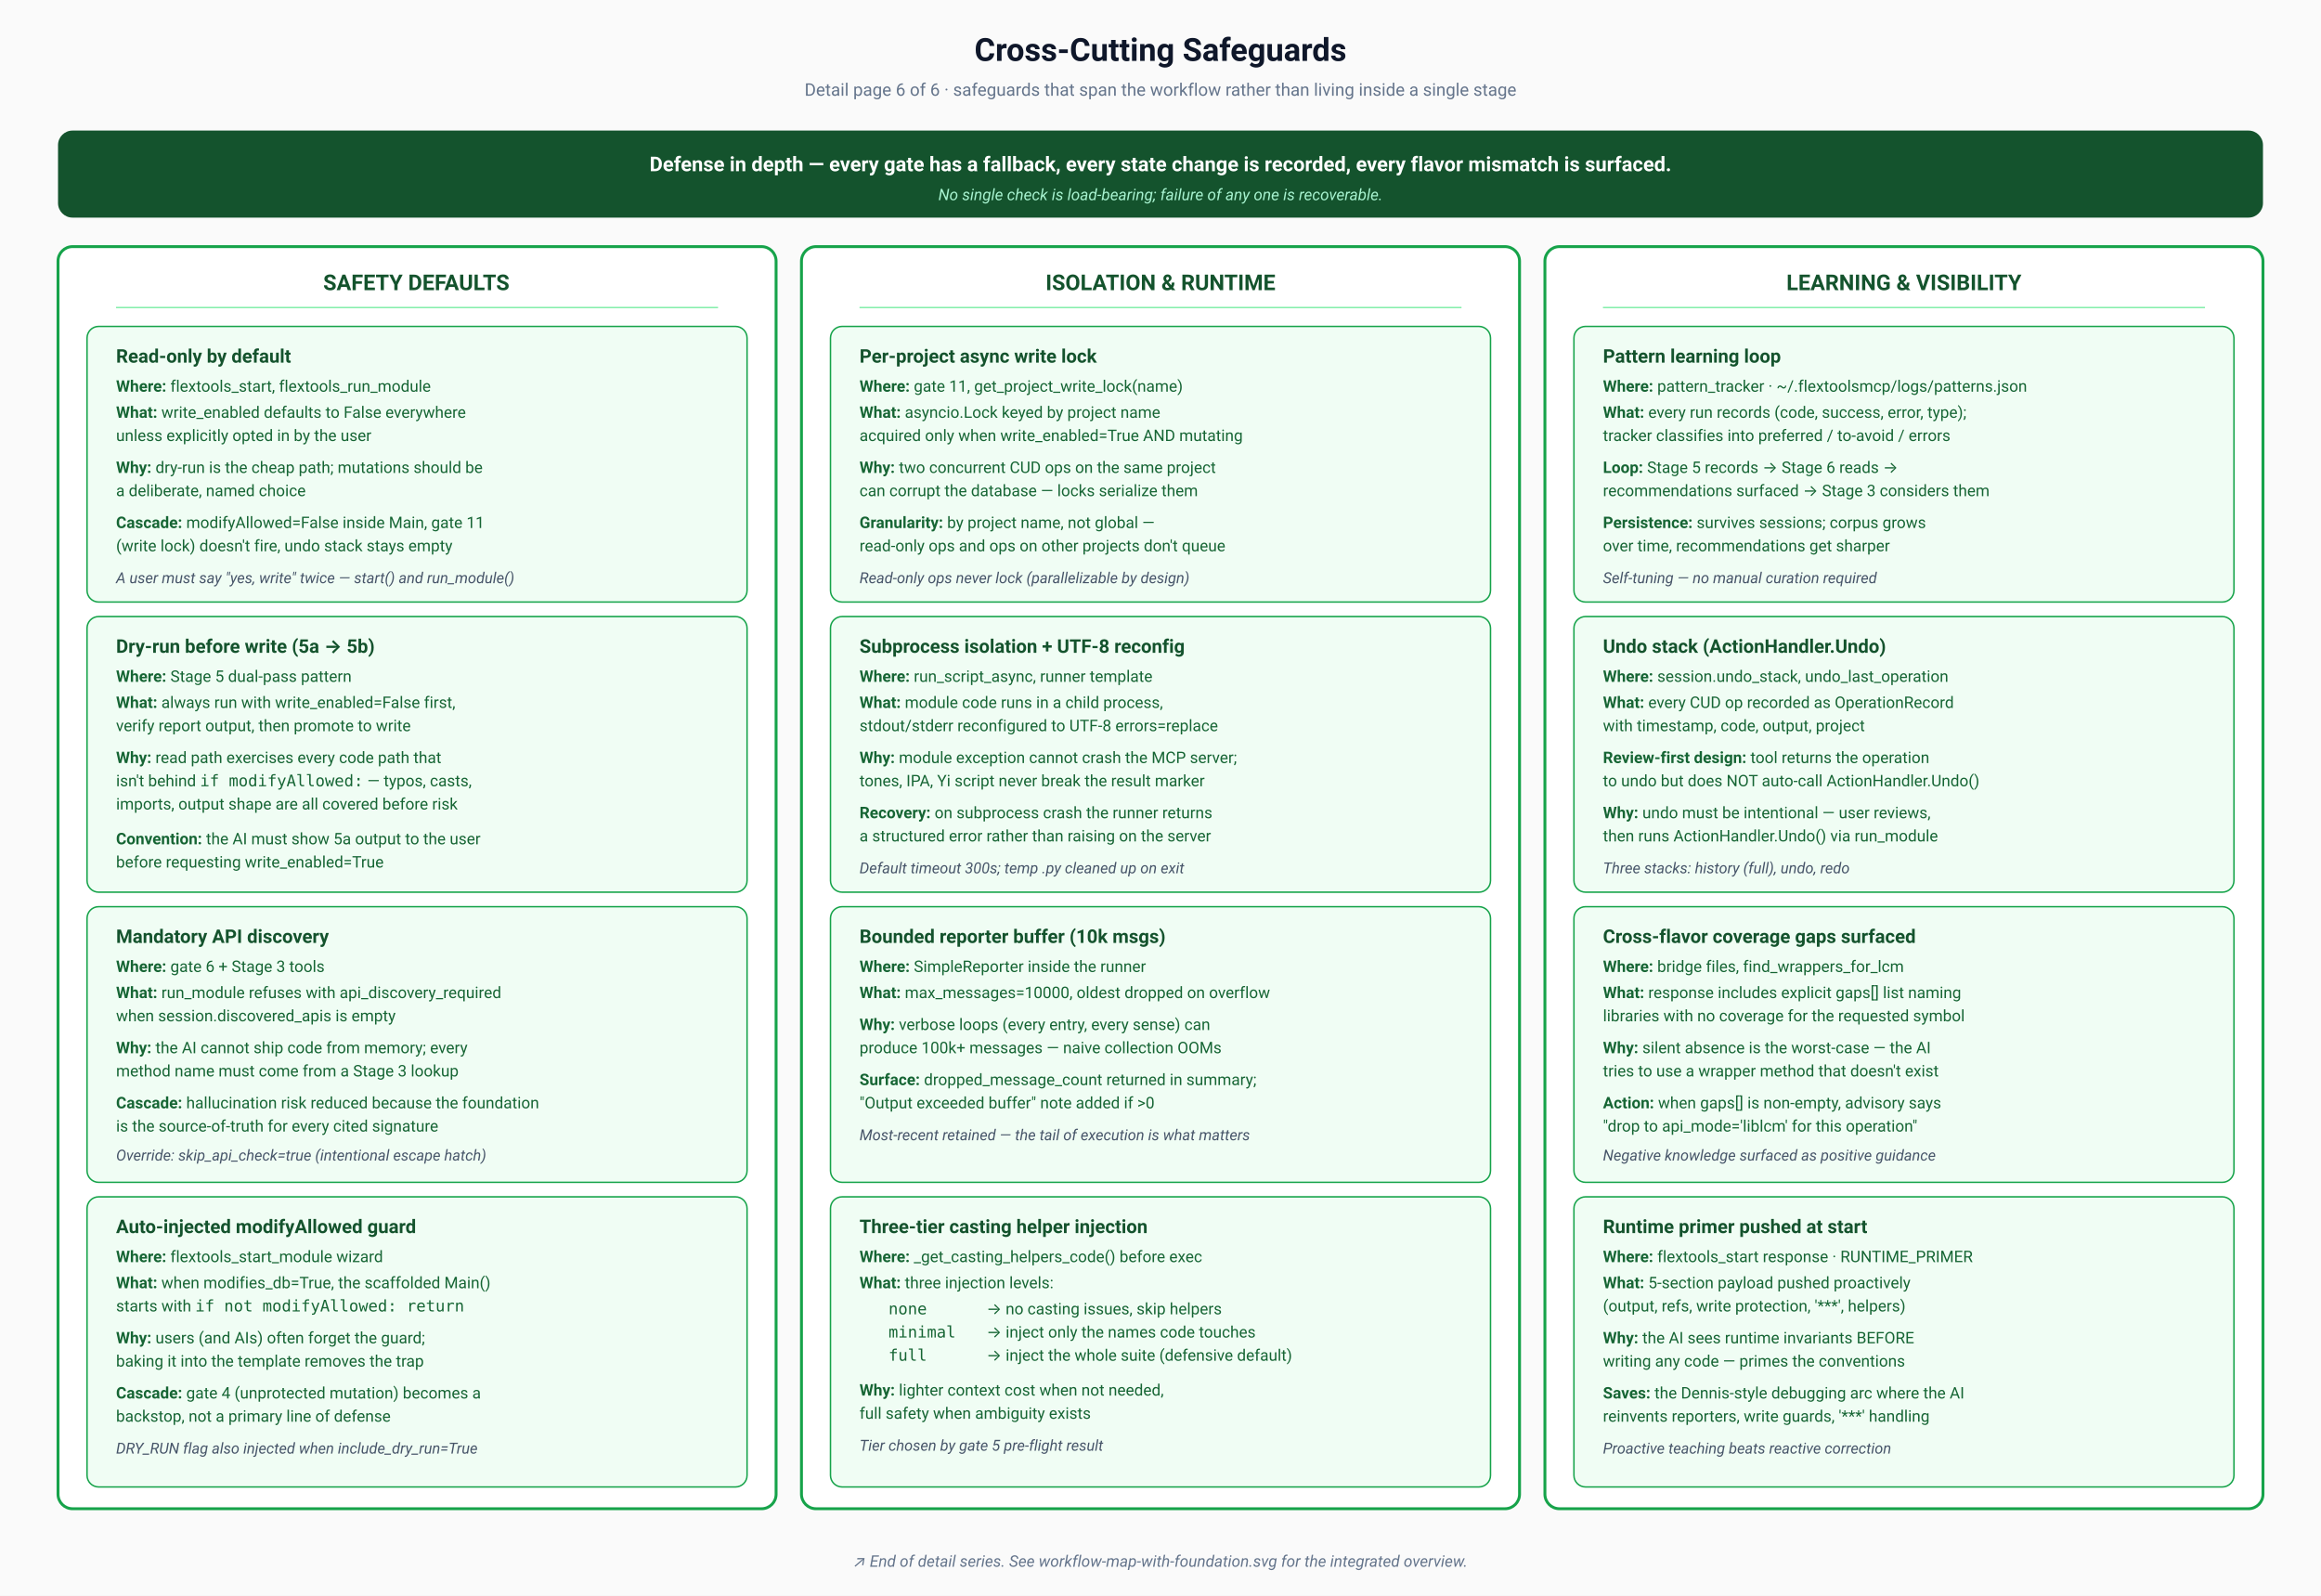
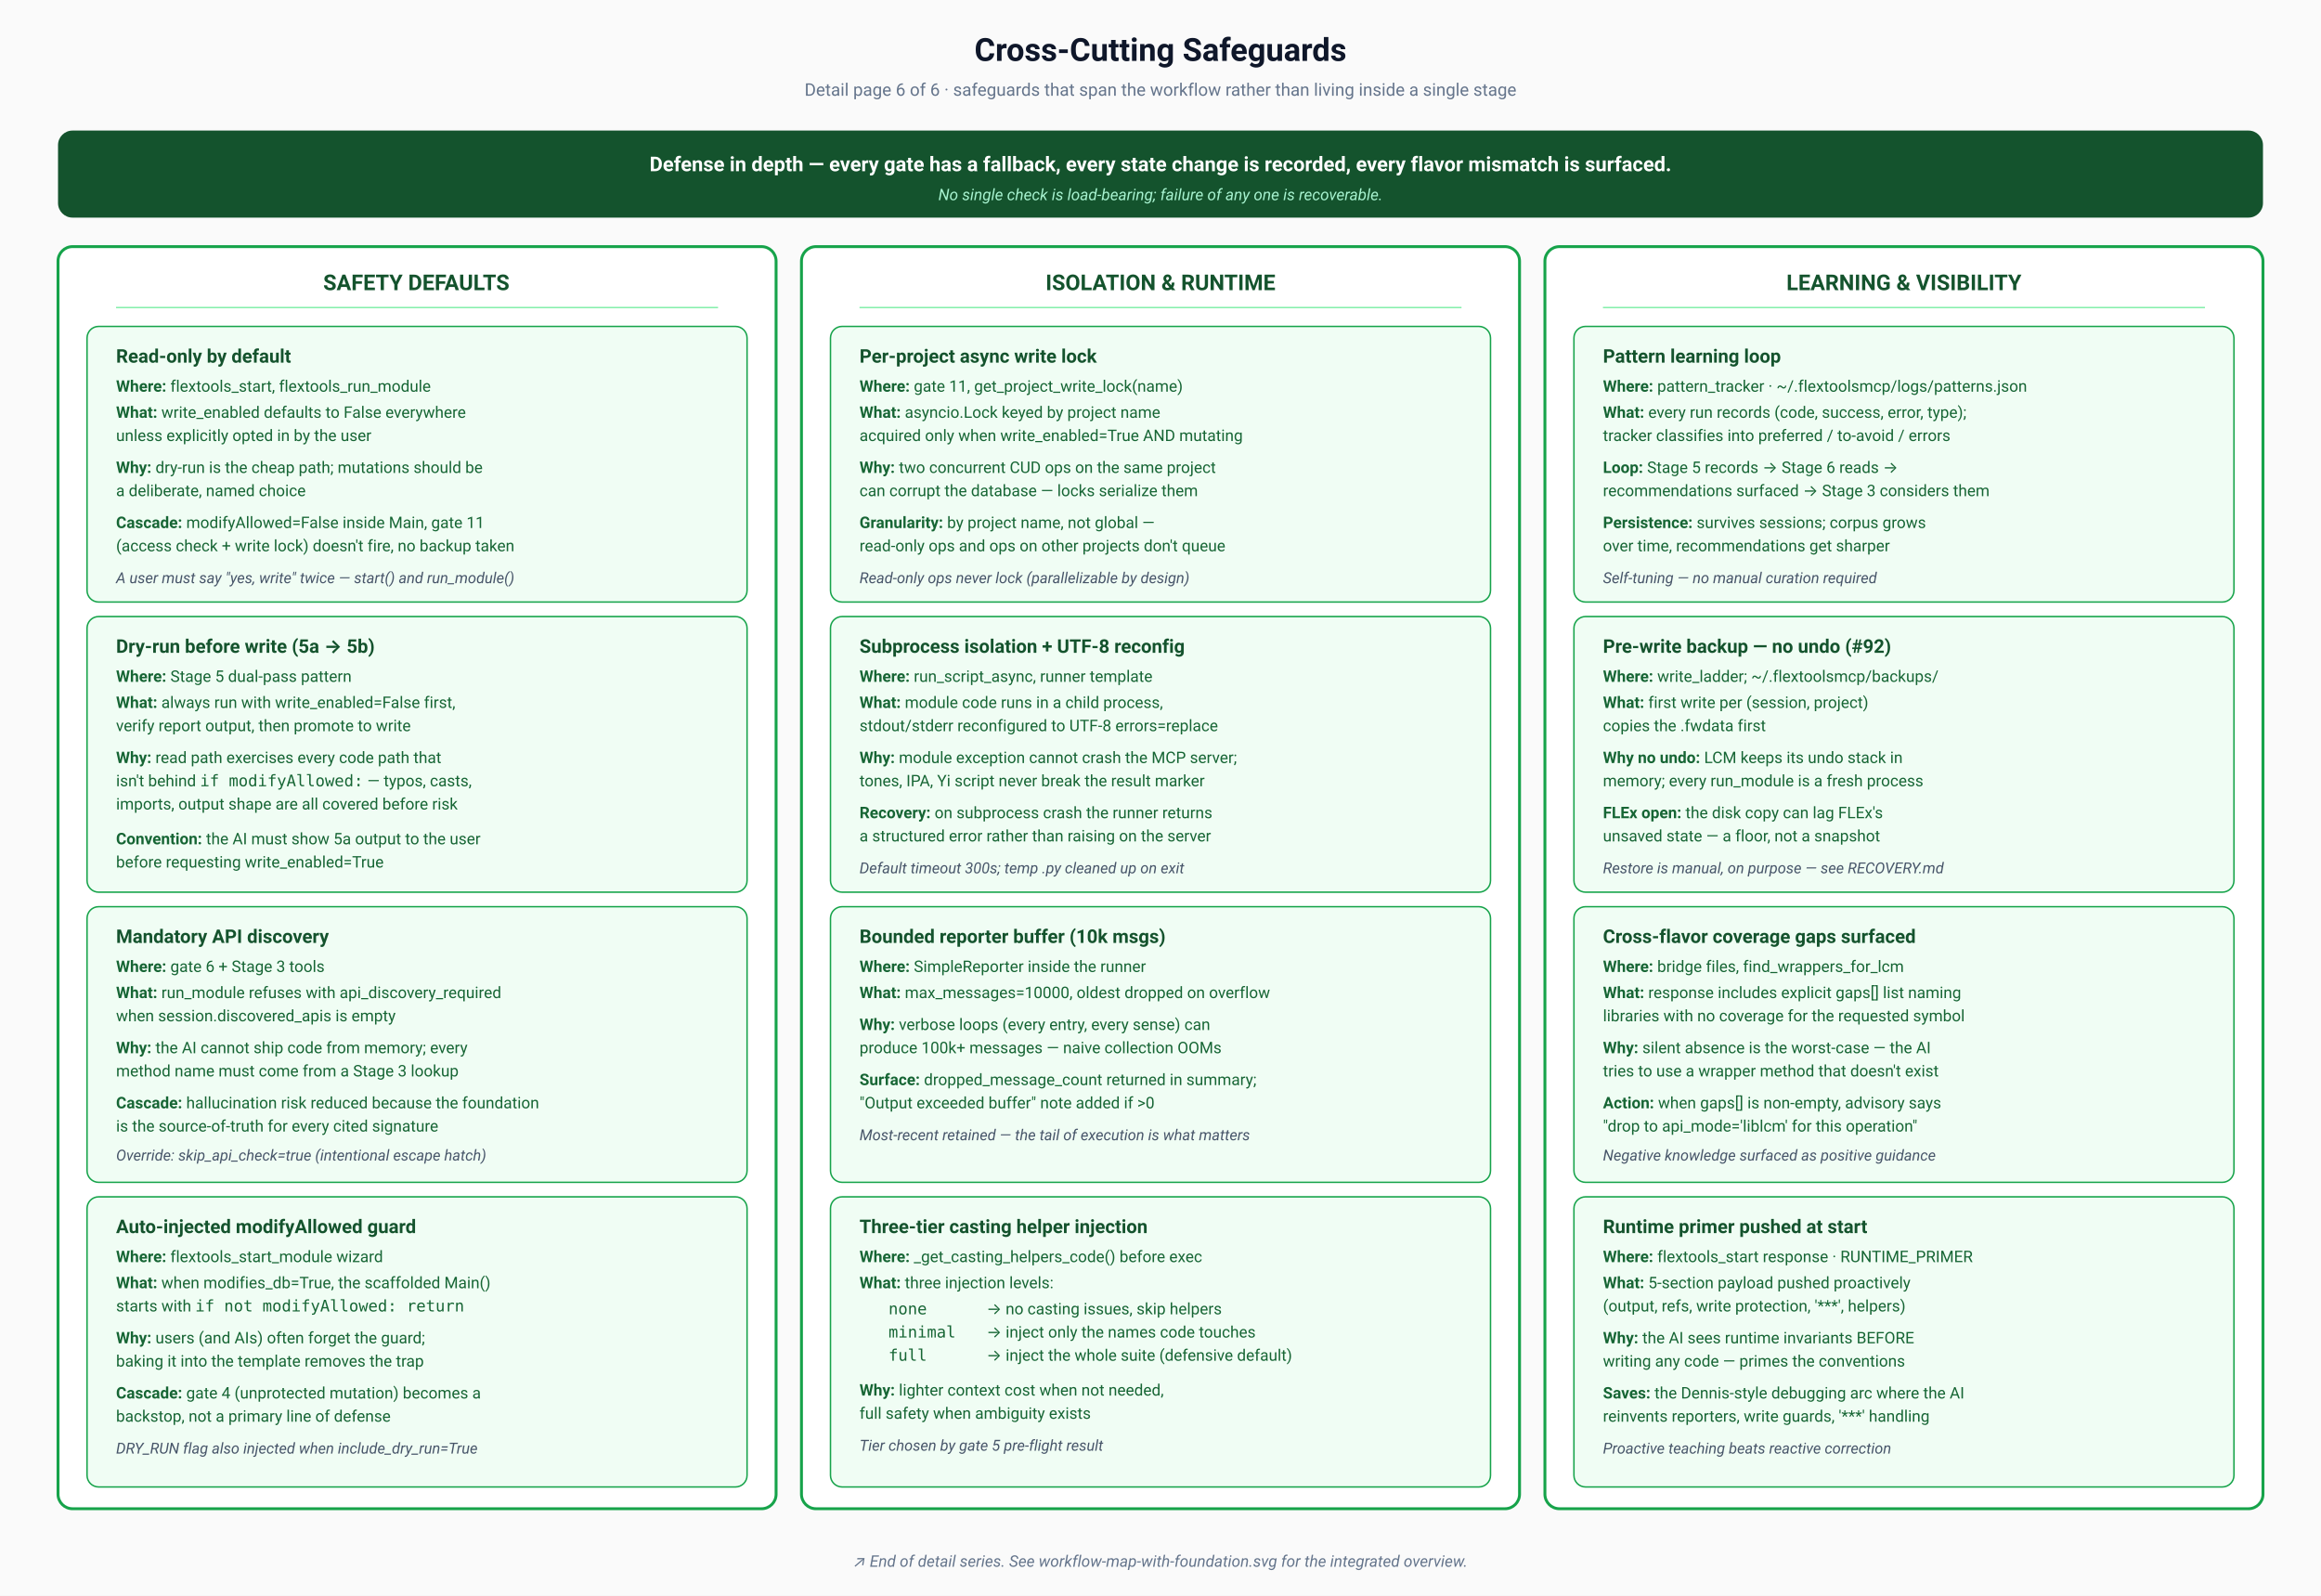
<svg xmlns="http://www.w3.org/2000/svg" viewBox="0 0 1600 1100" font-family="system-ui,-apple-system,Segoe UI,Roboto,sans-serif">
  <rect width="1600" height="1100" fill="#FAFAFA" />
  <text x="800" y="42" text-anchor="middle" font-size="22" font-weight="700" fill="#0F172A">Cross-Cutting Safeguards</text>
  <text x="800" y="66" text-anchor="middle" font-size="12" fill="#64748B">Detail page 6 of 6 · safeguards that span the workflow rather than living inside a single stage</text>
  <rect x="40" y="90" width="1520" height="60" rx="10" fill="#14532D" />
  <text x="800" y="118" text-anchor="middle" font-size="14" font-weight="700" fill="white">Defense in depth — every gate has a fallback, every state change is recorded, every flavor mismatch is surfaced.</text>
  <text x="800" y="138" text-anchor="middle" font-size="11" fill="#A7F3D0" font-style="italic">No single check is load-bearing; failure of any one is recoverable.</text>
  <rect x="40" y="170" width="495" height="870" rx="10" fill="white" stroke="#16A34A" stroke-width="2" />
  <text x="287" y="200" text-anchor="middle" font-size="15" font-weight="700" fill="#14532D">SAFETY DEFAULTS</text>
  <line x1="80" y1="212" x2="495" y2="212" stroke="#86EFAC" stroke-width="1" />
  <rect x="60" y="225" width="455" height="190" rx="8" fill="#F0FDF4" stroke="#16A34A" stroke-width="1" />
  <text x="80" y="250" font-size="13" font-weight="700" fill="#14532D">Read-only by default</text>
  <text x="80" y="270" font-size="11" fill="#166534">
    <tspan font-weight="700">Where:</tspan> flextools_start, flextools_run_module</text>
  <text x="80" y="288" font-size="11" fill="#166534">
    <tspan font-weight="700">What:</tspan> write_enabled defaults to False everywhere</text>
  <text x="80" y="304" font-size="11" fill="#166534">unless explicitly opted in by the user</text>
  <text x="80" y="326" font-size="11" fill="#166534">
    <tspan font-weight="700">Why:</tspan> dry-run is the cheap path; mutations should be</text>
  <text x="80" y="342" font-size="11" fill="#166534">a deliberate, named choice</text>
  <text x="80" y="364" font-size="11" fill="#166534">
    <tspan font-weight="700">Cascade:</tspan> modifyAllowed=False inside Main, gate 11</text>
-   <text x="80" y="380" font-size="11" fill="#166534">(write lock) doesn't fire, undo stack stays empty</text>
+   <text x="80" y="380" font-size="11" fill="#166534">(access check + write lock) doesn't fire, no backup taken</text>
  <text x="80" y="402" font-size="10.5" font-style="italic" fill="#475569">A user must say "yes, write" twice — start() and run_module()</text>
  <rect x="60" y="425" width="455" height="190" rx="8" fill="#F0FDF4" stroke="#16A34A" stroke-width="1" />
  <text x="80" y="450" font-size="13" font-weight="700" fill="#14532D">Dry-run before write (5a → 5b)</text>
  <text x="80" y="470" font-size="11" fill="#166534">
    <tspan font-weight="700">Where:</tspan> Stage 5 dual-pass pattern</text>
  <text x="80" y="488" font-size="11" fill="#166534">
    <tspan font-weight="700">What:</tspan> always run with write_enabled=False first,</text>
  <text x="80" y="504" font-size="11" fill="#166534">verify report output, then promote to write</text>
  <text x="80" y="526" font-size="11" fill="#166534">
    <tspan font-weight="700">Why:</tspan> read path exercises every code path that</text>
  <text x="80" y="542" font-size="11" fill="#166534">isn't behind <tspan font-family="ui-monospace,Consolas,monospace">if modifyAllowed:</tspan> — typos, casts,</text>
  <text x="80" y="558" font-size="11" fill="#166534">imports, output shape are all covered before risk</text>
  <text x="80" y="582" font-size="11" fill="#166534">
    <tspan font-weight="700">Convention:</tspan> the AI must show 5a output to the user</text>
  <text x="80" y="598" font-size="11" fill="#166534">before requesting write_enabled=True</text>
  <rect x="60" y="625" width="455" height="190" rx="8" fill="#F0FDF4" stroke="#16A34A" stroke-width="1" />
  <text x="80" y="650" font-size="13" font-weight="700" fill="#14532D">Mandatory API discovery</text>
  <text x="80" y="670" font-size="11" fill="#166534">
    <tspan font-weight="700">Where:</tspan> gate 6 + Stage 3 tools</text>
  <text x="80" y="688" font-size="11" fill="#166534">
    <tspan font-weight="700">What:</tspan> run_module refuses with api_discovery_required</text>
  <text x="80" y="704" font-size="11" fill="#166534">when session.discovered_apis is empty</text>
  <text x="80" y="726" font-size="11" fill="#166534">
    <tspan font-weight="700">Why:</tspan> the AI cannot ship code from memory; every</text>
  <text x="80" y="742" font-size="11" fill="#166534">method name must come from a Stage 3 lookup</text>
  <text x="80" y="764" font-size="11" fill="#166534">
    <tspan font-weight="700">Cascade:</tspan> hallucination risk reduced because the foundation</text>
  <text x="80" y="780" font-size="11" fill="#166534">is the source-of-truth for every cited signature</text>
  <text x="80" y="800" font-size="10.5" font-style="italic" fill="#475569">Override: skip_api_check=true (intentional escape hatch)</text>
  <rect x="60" y="825" width="455" height="200" rx="8" fill="#F0FDF4" stroke="#16A34A" stroke-width="1" />
  <text x="80" y="850" font-size="13" font-weight="700" fill="#14532D">Auto-injected modifyAllowed guard</text>
  <text x="80" y="870" font-size="11" fill="#166534">
    <tspan font-weight="700">Where:</tspan> flextools_start_module wizard</text>
  <text x="80" y="888" font-size="11" fill="#166534">
    <tspan font-weight="700">What:</tspan> when modifies_db=True, the scaffolded Main()</text>
  <text x="80" y="904" font-size="11" fill="#166534">starts with <tspan font-family="ui-monospace,Consolas,monospace">if not modifyAllowed: return</tspan>
  </text>
  <text x="80" y="926" font-size="11" fill="#166534">
    <tspan font-weight="700">Why:</tspan> users (and AIs) often forget the guard;</text>
  <text x="80" y="942" font-size="11" fill="#166534">baking it into the template removes the trap</text>
  <text x="80" y="964" font-size="11" fill="#166534">
    <tspan font-weight="700">Cascade:</tspan> gate 4 (unprotected mutation) becomes a</text>
  <text x="80" y="980" font-size="11" fill="#166534">backstop, not a primary line of defense</text>
  <text x="80" y="1002" font-size="10.5" font-style="italic" fill="#475569">DRY_RUN flag also injected when include_dry_run=True</text>
  <rect x="552.5" y="170" width="495" height="870" rx="10" fill="white" stroke="#16A34A" stroke-width="2" />
  <text x="800" y="200" text-anchor="middle" font-size="15" font-weight="700" fill="#14532D">ISOLATION &amp; RUNTIME</text>
  <line x1="592.5" y1="212" x2="1007.5" y2="212" stroke="#86EFAC" stroke-width="1" />
  <rect x="572.5" y="225" width="455" height="190" rx="8" fill="#F0FDF4" stroke="#16A34A" stroke-width="1" />
  <text x="592.5" y="250" font-size="13" font-weight="700" fill="#14532D">Per-project async write lock</text>
  <text x="592.5" y="270" font-size="11" fill="#166534">
    <tspan font-weight="700">Where:</tspan> gate 11, get_project_write_lock(name)</text>
  <text x="592.5" y="288" font-size="11" fill="#166534">
    <tspan font-weight="700">What:</tspan> asyncio.Lock keyed by project name</text>
  <text x="592.5" y="304" font-size="11" fill="#166534">acquired only when write_enabled=True AND mutating</text>
  <text x="592.5" y="326" font-size="11" fill="#166534">
    <tspan font-weight="700">Why:</tspan> two concurrent CUD ops on the same project</text>
  <text x="592.5" y="342" font-size="11" fill="#166534">can corrupt the database — locks serialize them</text>
  <text x="592.5" y="364" font-size="11" fill="#166534">
    <tspan font-weight="700">Granularity:</tspan> by project name, not global —</text>
  <text x="592.5" y="380" font-size="11" fill="#166534">read-only ops and ops on other projects don't queue</text>
  <text x="592.5" y="402" font-size="10.5" font-style="italic" fill="#475569">Read-only ops never lock (parallelizable by design)</text>
  <rect x="572.5" y="425" width="455" height="190" rx="8" fill="#F0FDF4" stroke="#16A34A" stroke-width="1" />
  <text x="592.5" y="450" font-size="13" font-weight="700" fill="#14532D">Subprocess isolation + UTF-8 reconfig</text>
  <text x="592.5" y="470" font-size="11" fill="#166534">
    <tspan font-weight="700">Where:</tspan> run_script_async, runner template</text>
  <text x="592.5" y="488" font-size="11" fill="#166534">
    <tspan font-weight="700">What:</tspan> module code runs in a child process,</text>
  <text x="592.5" y="504" font-size="11" fill="#166534">stdout/stderr reconfigured to UTF-8 errors=replace</text>
  <text x="592.5" y="526" font-size="11" fill="#166534">
    <tspan font-weight="700">Why:</tspan> module exception cannot crash the MCP server;</text>
  <text x="592.5" y="542" font-size="11" fill="#166534">tones, IPA, Yi script never break the result marker</text>
  <text x="592.5" y="564" font-size="11" fill="#166534">
    <tspan font-weight="700">Recovery:</tspan> on subprocess crash the runner returns</text>
  <text x="592.5" y="580" font-size="11" fill="#166534">a structured error rather than raising on the server</text>
  <text x="592.5" y="602" font-size="10.5" font-style="italic" fill="#475569">Default timeout 300s; temp .py cleaned up on exit</text>
  <rect x="572.5" y="625" width="455" height="190" rx="8" fill="#F0FDF4" stroke="#16A34A" stroke-width="1" />
  <text x="592.5" y="650" font-size="13" font-weight="700" fill="#14532D">Bounded reporter buffer (10k msgs)</text>
  <text x="592.5" y="670" font-size="11" fill="#166534">
    <tspan font-weight="700">Where:</tspan> SimpleReporter inside the runner</text>
  <text x="592.5" y="688" font-size="11" fill="#166534">
    <tspan font-weight="700">What:</tspan> max_messages=10000, oldest dropped on overflow</text>
  <text x="592.5" y="710" font-size="11" fill="#166534">
    <tspan font-weight="700">Why:</tspan> verbose loops (every entry, every sense) can</text>
  <text x="592.5" y="726" font-size="11" fill="#166534">produce 100k+ messages — naive collection OOMs</text>
  <text x="592.5" y="748" font-size="11" fill="#166534">
    <tspan font-weight="700">Surface:</tspan> dropped_message_count returned in summary;</text>
  <text x="592.5" y="764" font-size="11" fill="#166534">"Output exceeded buffer" note added if &gt;0</text>
  <text x="592.5" y="786" font-size="10.5" font-style="italic" fill="#475569">Most-recent retained — the tail of execution is what matters</text>
  <rect x="572.5" y="825" width="455" height="200" rx="8" fill="#F0FDF4" stroke="#16A34A" stroke-width="1" />
  <text x="592.5" y="850" font-size="13" font-weight="700" fill="#14532D">Three-tier casting helper injection</text>
  <text x="592.5" y="870" font-size="11" fill="#166534">
    <tspan font-weight="700">Where:</tspan> _get_casting_helpers_code() before exec</text>
  <text x="592.5" y="888" font-size="11" fill="#166534">
    <tspan font-weight="700">What:</tspan> three injection levels:</text>
  <text x="612.5" y="906" font-size="11" font-family="ui-monospace,Consolas,monospace" fill="#166534">none</text>
  <text x="680" y="906" font-size="11" fill="#166534">→ no casting issues, skip helpers</text>
  <text x="612.5" y="922" font-size="11" font-family="ui-monospace,Consolas,monospace" fill="#166534">minimal</text>
  <text x="680" y="922" font-size="11" fill="#166534">→ inject only the names code touches</text>
  <text x="612.5" y="938" font-size="11" font-family="ui-monospace,Consolas,monospace" fill="#166534">full</text>
  <text x="680" y="938" font-size="11" fill="#166534">→ inject the whole suite (defensive default)</text>
  <text x="592.5" y="962" font-size="11" fill="#166534">
    <tspan font-weight="700">Why:</tspan> lighter context cost when not needed,</text>
  <text x="592.5" y="978" font-size="11" fill="#166534">full safety when ambiguity exists</text>
  <text x="592.5" y="1000" font-size="10.5" font-style="italic" fill="#475569">Tier chosen by gate 5 pre-flight result</text>
  <rect x="1065" y="170" width="495" height="870" rx="10" fill="white" stroke="#16A34A" stroke-width="2" />
  <text x="1312.5" y="200" text-anchor="middle" font-size="15" font-weight="700" fill="#14532D">LEARNING &amp; VISIBILITY</text>
  <line x1="1105" y1="212" x2="1520" y2="212" stroke="#86EFAC" stroke-width="1" />
  <rect x="1085" y="225" width="455" height="190" rx="8" fill="#F0FDF4" stroke="#16A34A" stroke-width="1" />
  <text x="1105" y="250" font-size="13" font-weight="700" fill="#14532D">Pattern learning loop</text>
  <text x="1105" y="270" font-size="11" fill="#166534">
    <tspan font-weight="700">Where:</tspan> pattern_tracker · ~/.flextoolsmcp/logs/patterns.json</text>
  <text x="1105" y="288" font-size="11" fill="#166534">
    <tspan font-weight="700">What:</tspan> every run records (code, success, error, type);</text>
  <text x="1105" y="304" font-size="11" fill="#166534">tracker classifies into preferred / to-avoid / errors</text>
  <text x="1105" y="326" font-size="11" fill="#166534">
    <tspan font-weight="700">Loop:</tspan> Stage 5 records → Stage 6 reads →</text>
  <text x="1105" y="342" font-size="11" fill="#166534">recommendations surfaced → Stage 3 considers them</text>
  <text x="1105" y="364" font-size="11" fill="#166534">
    <tspan font-weight="700">Persistence:</tspan> survives sessions; corpus grows</text>
  <text x="1105" y="380" font-size="11" fill="#166534">over time, recommendations get sharper</text>
  <text x="1105" y="402" font-size="10.5" font-style="italic" fill="#475569">Self-tuning — no manual curation required</text>
  <rect x="1085" y="425" width="455" height="190" rx="8" fill="#F0FDF4" stroke="#16A34A" stroke-width="1" />
-   <text x="1105" y="450" font-size="13" font-weight="700" fill="#14532D">Undo stack (ActionHandler.Undo)</text>
+   <text x="1105" y="450" font-size="13" font-weight="700" fill="#14532D">Pre-write backup — no undo (#92)</text>
  <text x="1105" y="470" font-size="11" fill="#166534">
-     <tspan font-weight="700">Where:</tspan> session.undo_stack, undo_last_operation</text>
+     <tspan font-weight="700">Where:</tspan> write_ladder; ~/.flextoolsmcp/backups/</text>
  <text x="1105" y="488" font-size="11" fill="#166534">
-     <tspan font-weight="700">What:</tspan> every CUD op recorded as OperationRecord</text>
-   <text x="1105" y="504" font-size="11" fill="#166534">with timestamp, code, output, project</text>
+     <tspan font-weight="700">What:</tspan> first write per (session, project)</text>
+   <text x="1105" y="504" font-size="11" fill="#166534">copies the .fwdata first</text>
  <text x="1105" y="526" font-size="11" fill="#166534">
-     <tspan font-weight="700">Review-first design:</tspan> tool returns the operation</text>
-   <text x="1105" y="542" font-size="11" fill="#166534">to undo but does NOT auto-call ActionHandler.Undo()</text>
+     <tspan font-weight="700">Why no undo:</tspan> LCM keeps its undo stack in</text>
+   <text x="1105" y="542" font-size="11" fill="#166534">memory; every run_module is a fresh process</text>
  <text x="1105" y="564" font-size="11" fill="#166534">
-     <tspan font-weight="700">Why:</tspan> undo must be intentional — user reviews,</text>
-   <text x="1105" y="580" font-size="11" fill="#166534">then runs ActionHandler.Undo() via run_module</text>
-   <text x="1105" y="602" font-size="10.5" font-style="italic" fill="#475569">Three stacks: history (full), undo, redo</text>
+     <tspan font-weight="700">FLEx open:</tspan> the disk copy can lag FLEx's</text>
+   <text x="1105" y="580" font-size="11" fill="#166534">unsaved state — a floor, not a snapshot</text>
+   <text x="1105" y="602" font-size="10.5" font-style="italic" fill="#475569">Restore is manual, on purpose — see RECOVERY.md</text>
  <rect x="1085" y="625" width="455" height="190" rx="8" fill="#F0FDF4" stroke="#16A34A" stroke-width="1" />
  <text x="1105" y="650" font-size="13" font-weight="700" fill="#14532D">Cross-flavor coverage gaps surfaced</text>
  <text x="1105" y="670" font-size="11" fill="#166534">
    <tspan font-weight="700">Where:</tspan> bridge files, find_wrappers_for_lcm</text>
  <text x="1105" y="688" font-size="11" fill="#166534">
    <tspan font-weight="700">What:</tspan> response includes explicit gaps[] list naming</text>
  <text x="1105" y="704" font-size="11" fill="#166534">libraries with no coverage for the requested symbol</text>
  <text x="1105" y="726" font-size="11" fill="#166534">
    <tspan font-weight="700">Why:</tspan> silent absence is the worst-case — the AI</text>
  <text x="1105" y="742" font-size="11" fill="#166534">tries to use a wrapper method that doesn't exist</text>
  <text x="1105" y="764" font-size="11" fill="#166534">
    <tspan font-weight="700">Action:</tspan> when gaps[] is non-empty, advisory says</text>
  <text x="1105" y="780" font-size="11" fill="#166534">"drop to api_mode='liblcm' for this operation"</text>
  <text x="1105" y="800" font-size="10.5" font-style="italic" fill="#475569">Negative knowledge surfaced as positive guidance</text>
  <rect x="1085" y="825" width="455" height="200" rx="8" fill="#F0FDF4" stroke="#16A34A" stroke-width="1" />
  <text x="1105" y="850" font-size="13" font-weight="700" fill="#14532D">Runtime primer pushed at start</text>
  <text x="1105" y="870" font-size="11" fill="#166534">
    <tspan font-weight="700">Where:</tspan> flextools_start response · RUNTIME_PRIMER</text>
  <text x="1105" y="888" font-size="11" fill="#166534">
    <tspan font-weight="700">What:</tspan> 5-section payload pushed proactively</text>
  <text x="1105" y="904" font-size="11" fill="#166534">(output, refs, write protection, '***', helpers)</text>
  <text x="1105" y="926" font-size="11" fill="#166534">
    <tspan font-weight="700">Why:</tspan> the AI sees runtime invariants BEFORE</text>
  <text x="1105" y="942" font-size="11" fill="#166534">writing any code — primes the conventions</text>
  <text x="1105" y="964" font-size="11" fill="#166534">
    <tspan font-weight="700">Saves:</tspan> the Dennis-style debugging arc where the AI</text>
  <text x="1105" y="980" font-size="11" fill="#166534">reinvents reporters, write guards, '***' handling</text>
  <text x="1105" y="1002" font-size="10.5" font-style="italic" fill="#475569">Proactive teaching beats reactive correction</text>
  <text x="800" y="1080" text-anchor="middle" font-size="11" fill="#64748B" font-style="italic">↗ End of detail series. See workflow-map-with-foundation.svg for the integrated overview.</text>
</svg>
